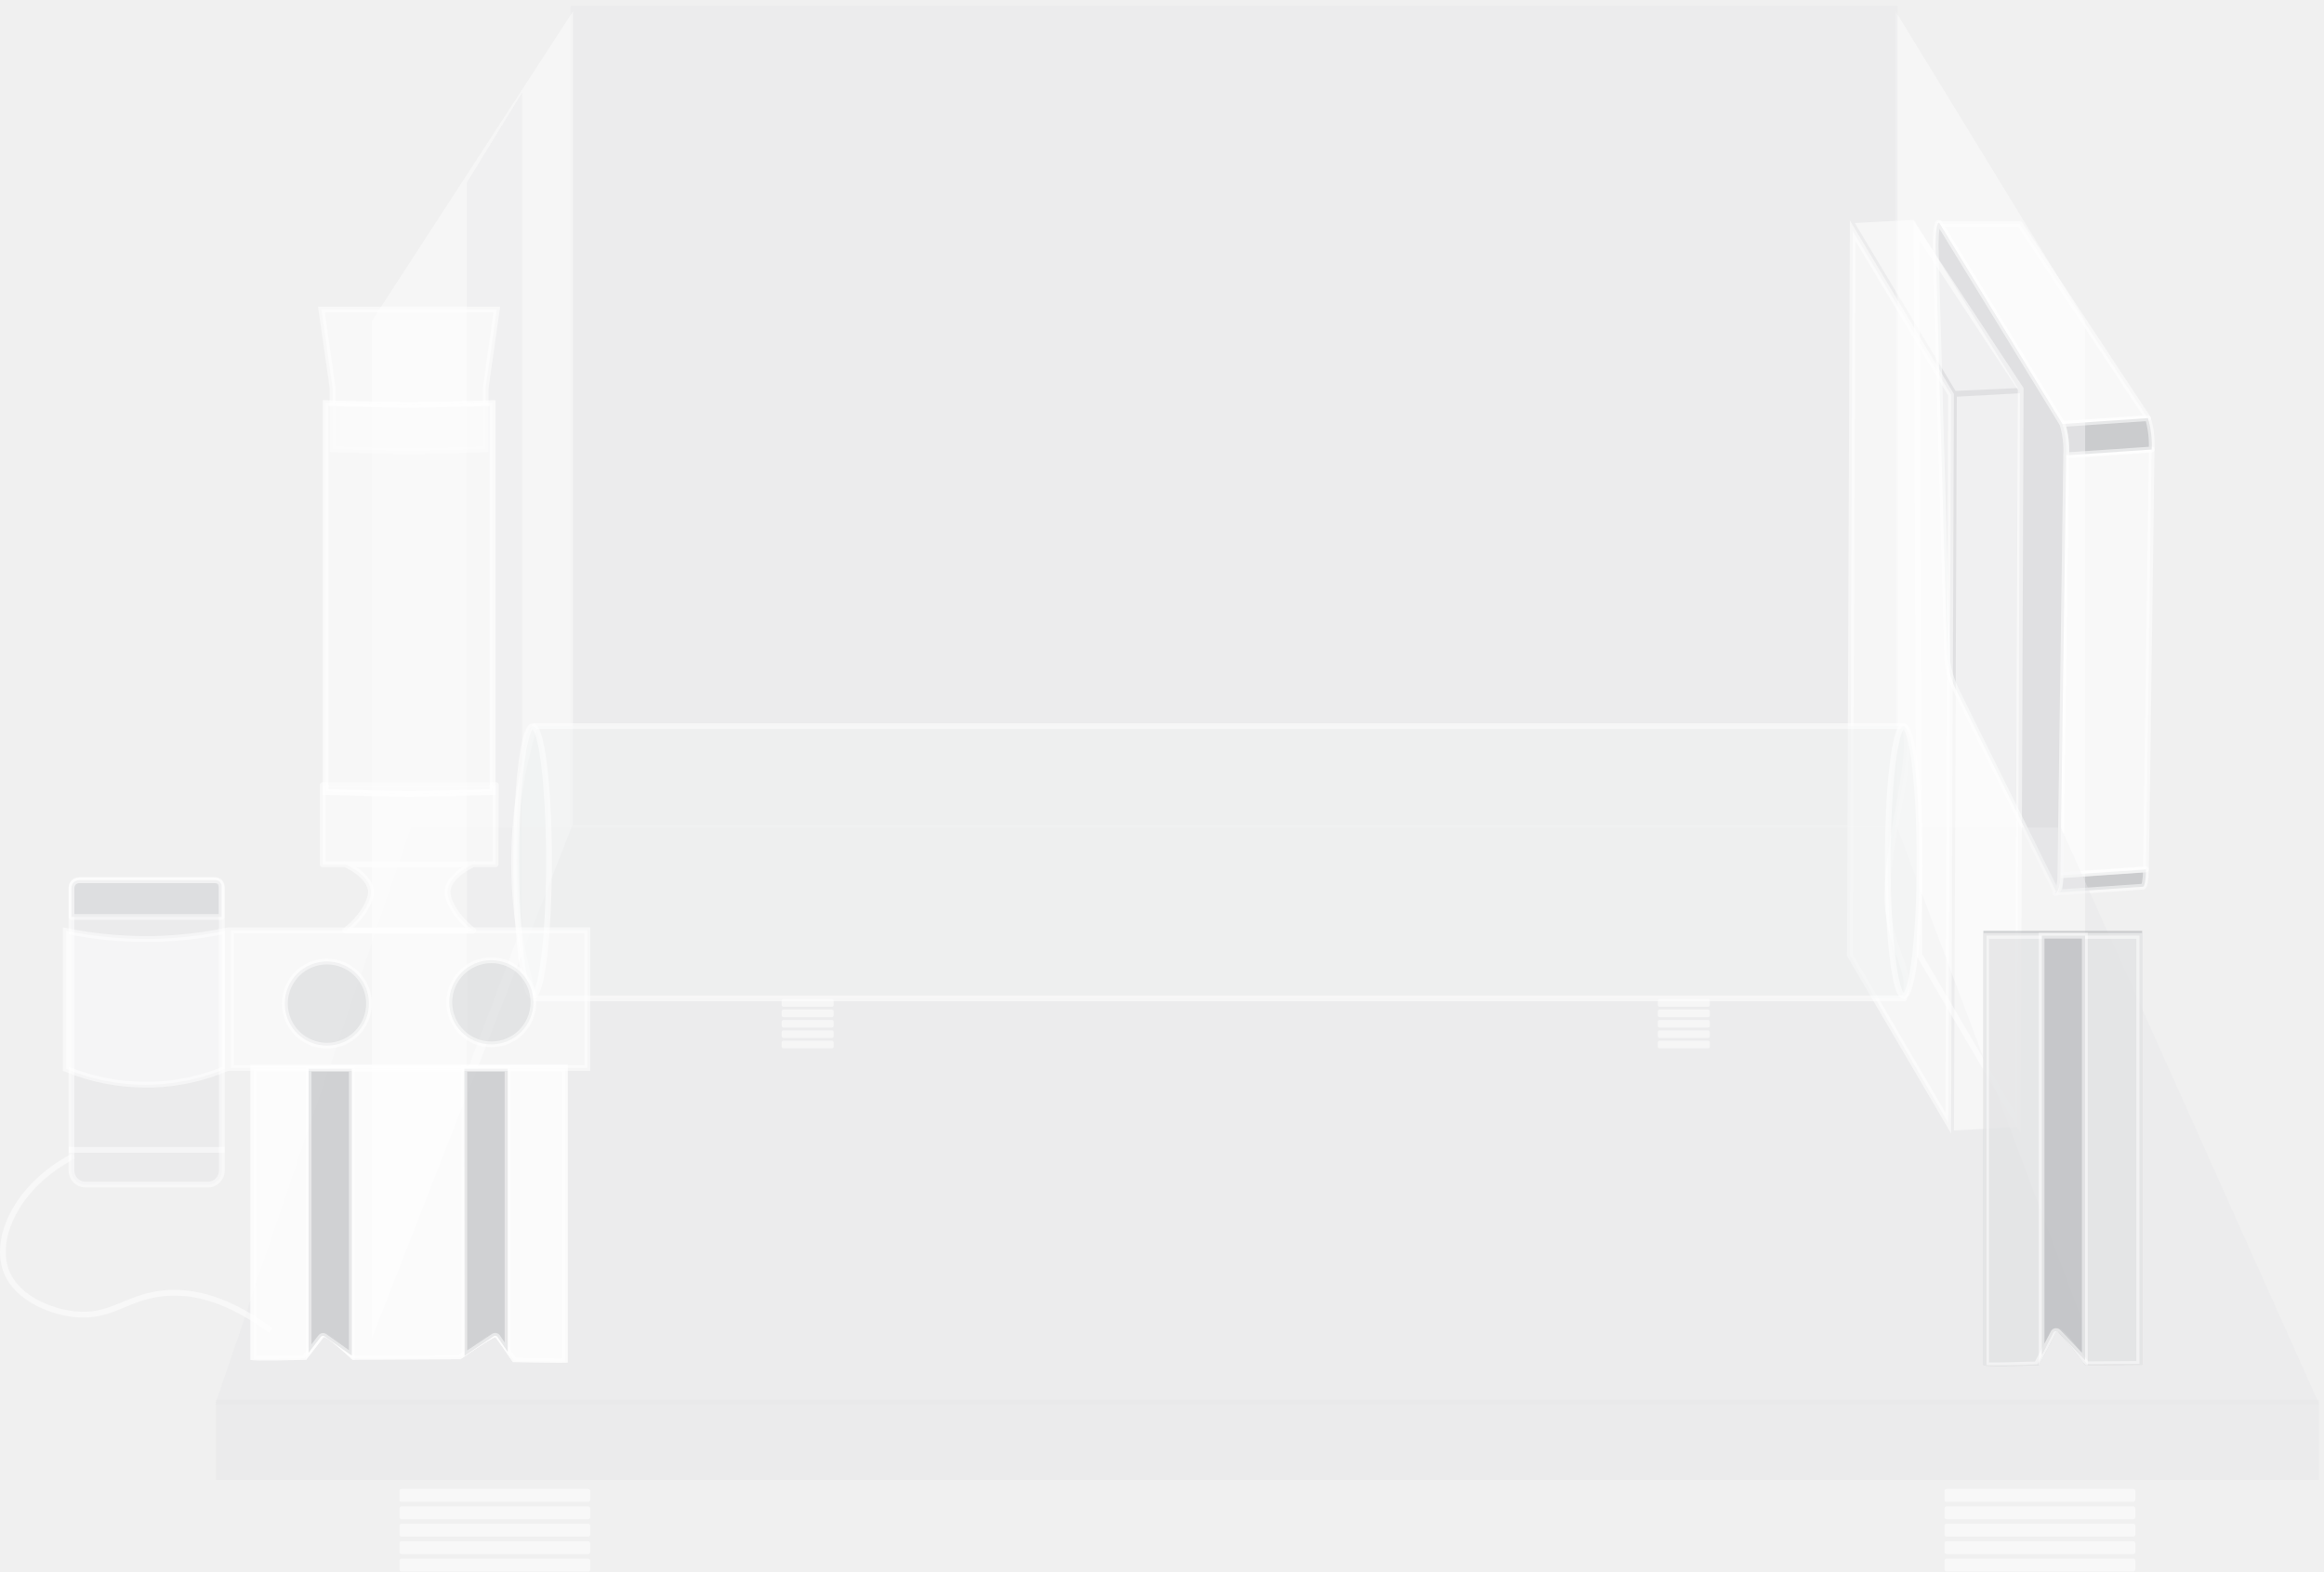
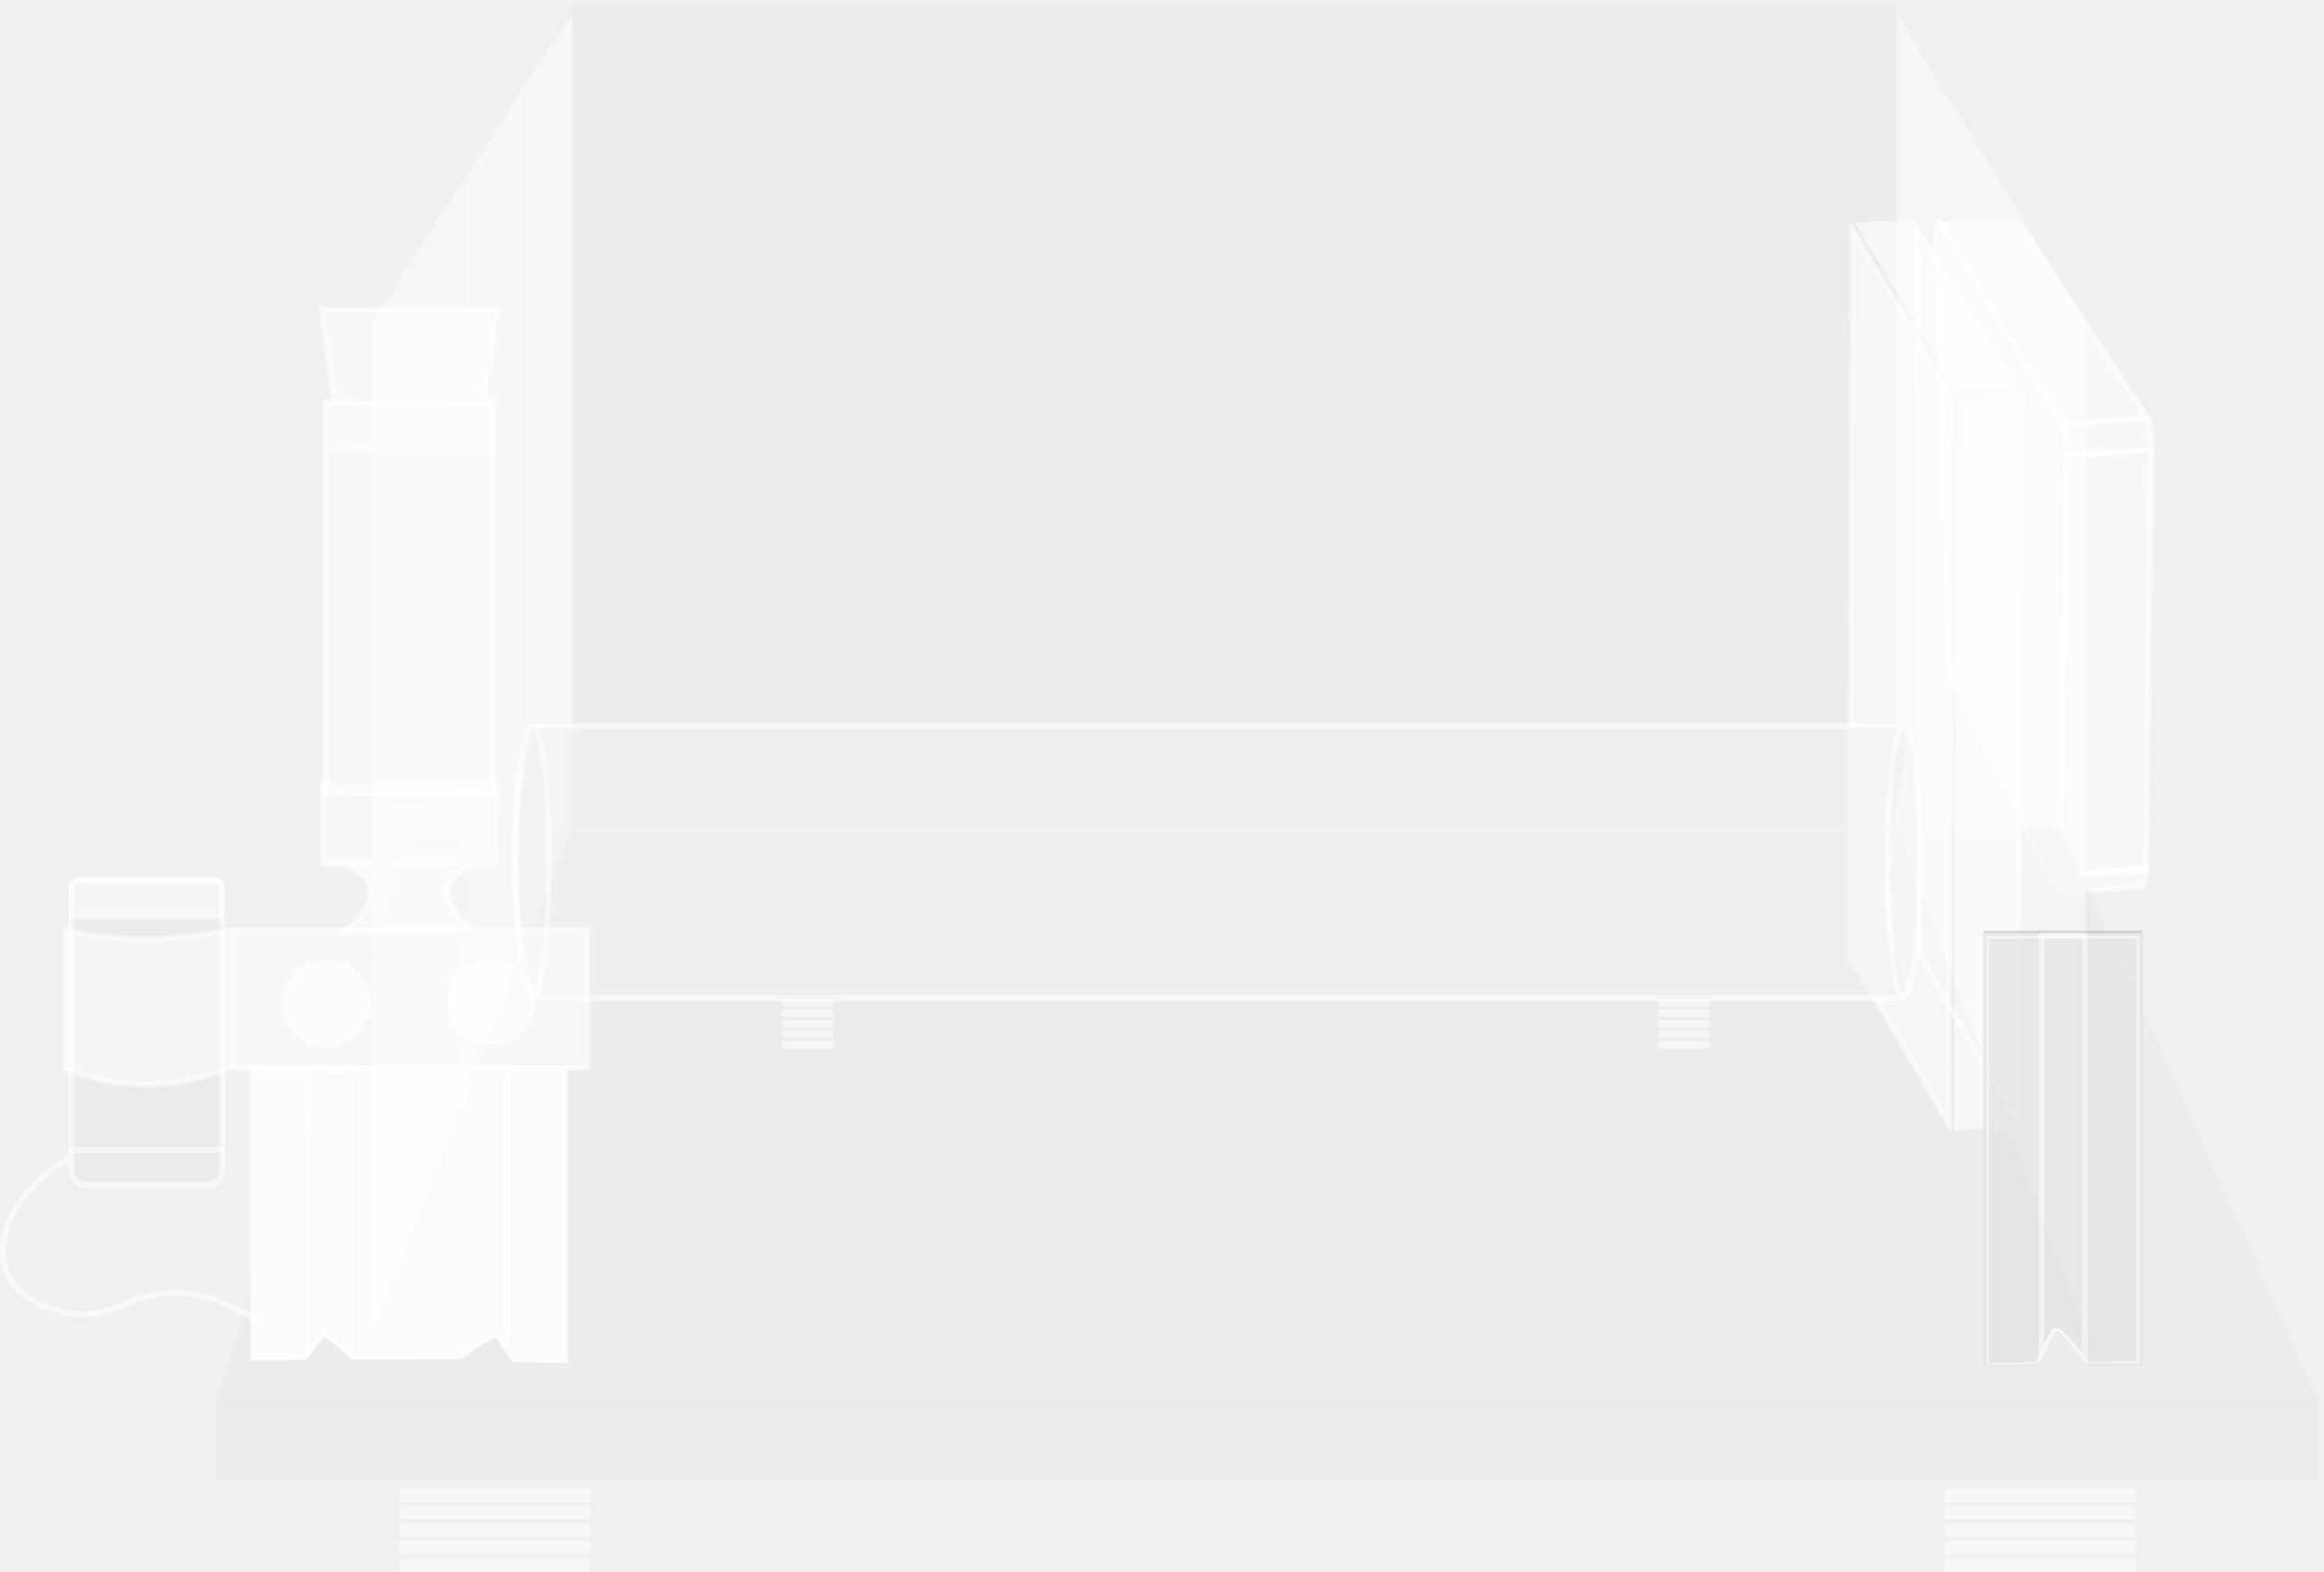
<svg xmlns="http://www.w3.org/2000/svg" id="box" viewBox="0 0 400.5 270.82">
  <defs>
    <clipPath id="clip-path" transform="translate(-199.5 -264.59)">
      <path d="M536.59,303l14.74-1c.07,0,.14.06.21.2l-14.73,1C536.74,303,536.66,303,536.59,303Z" fill="#a7a9ac" stroke="#fff" stroke-linecap="square" stroke-linejoin="round" />
    </clipPath>
    <clipPath id="clip-path-2" transform="translate(-199.5 -264.59)">
      <path d="M568.8,417.39l-14.74,1c.29,0,.5-1.19.53-3l14.73-1C569.3,416.2,569.08,417.37,568.8,417.39Z" fill="#a7a9ac" stroke="#fff" stroke-linecap="square" stroke-linejoin="round" />
    </clipPath>
    <clipPath id="clip-path-3" transform="translate(-199.5 -264.59)">
      <path d="M570.3,342.05l-14.73,1a16.07,16.07,0,0,0-.64-5.4l14.73-1A16,16,0,0,1,570.3,342.05Z" fill="#a7a9ac" stroke="#fff" stroke-linecap="square" stroke-linejoin="round" />
    </clipPath>
    <clipPath id="clip-path-4" transform="translate(-199.5 -264.59)">
      <path id="SVGID" d="M541.3,499.82V425h27.36v74.79l-9.8.07s-4.69-6.39-5-5.71l-3,5.71S541.46,500.21,541.3,499.82Z" fill="#a7a9ac" />
    </clipPath>
    <clipPath id="clip-path-5" transform="translate(-199.5 -264.59)">
      <path id="SVGID-2" d="M242.65,498.92V448h54.71v51.39c-.09.13-9.49-.08-9.49-.08s-2.87-4.24-3-4.27c-.45-.08-6,3.78-6,3.78l-8.81.05-9.8.05s-4.69-4.35-5-3.88l-3,3.88S242.81,499.19,242.65,498.92Z" fill="#a7a9ac" />
    </clipPath>
  </defs>
  <g id="feet">
    <path id="right" d="M567.15,535.41H534.94a.34.34,0,0,1-.34-.34v-1.54a.34.34,0,0,1,.34-.34h32.21a.34.34,0,0,1,.34.34v1.54A.34.34,0,0,1,567.15,535.41Zm.34-9.35v-1.54a.34.34,0,0,0-.34-.34H534.94a.34.34,0,0,0-.34.34v1.54a.34.34,0,0,0,.34.34h32.21A.34.34,0,0,0,567.49,526.06Zm0,3v-1.55a.34.34,0,0,0-.34-.34H534.94a.34.34,0,0,0-.34.34v1.55a.34.34,0,0,0,.34.33h32.21A.34.34,0,0,0,567.49,529.07Zm0,3v-1.54a.34.34,0,0,0-.34-.34H534.94a.34.34,0,0,0-.34.34v1.54a.34.34,0,0,0,.34.34h32.21A.34.34,0,0,0,567.49,532.07Zm0-9v-1.54a.34.34,0,0,0-.34-.34H534.94a.34.34,0,0,0-.34.34v1.54a.34.34,0,0,0,.34.34h32.21A.34.34,0,0,0,567.49,523.06Z" transform="translate(-199.5 -264.59)" fill="#fff" fill-opacity="0.5" />
    <path id="left" d="M300.89,535.41H268.68a.34.34,0,0,1-.34-.34v-1.54a.34.34,0,0,1,.34-.34h32.21a.34.34,0,0,1,.33.34v1.54A.34.34,0,0,1,300.89,535.41Zm.33-9.35v-1.54a.34.34,0,0,0-.33-.34H268.68a.34.34,0,0,0-.34.34v1.54a.34.34,0,0,0,.34.34h32.21A.34.34,0,0,0,301.22,526.06Zm0,3v-1.55a.34.34,0,0,0-.33-.34H268.68a.34.34,0,0,0-.34.34v1.55a.34.34,0,0,0,.34.33h32.21A.33.33,0,0,0,301.22,529.07Zm0,3v-1.54a.34.34,0,0,0-.33-.34H268.68a.34.34,0,0,0-.34.34v1.54a.34.34,0,0,0,.34.34h32.21A.34.34,0,0,0,301.22,532.07Zm0-9v-1.54a.34.34,0,0,0-.33-.34H268.68a.34.34,0,0,0-.34.34v1.54a.34.34,0,0,0,.34.34h32.21A.34.34,0,0,0,301.22,523.06Z" transform="translate(-199.5 -264.59)" fill="#fff" fill-opacity="0.5" />
  </g>
  <g id="pi">
-     <path d="M568.8,417.39l-14.74,1c.29,0,.5-1.19.53-3l14.73-1C569.3,416.2,569.08,417.37,568.8,417.39Z" transform="translate(-199.5 -264.59)" fill="#a7a9ac" fill-opacity="0.5" stroke="#fff" stroke-linecap="square" stroke-linejoin="round" stroke-opacity="0.5" />
+     <path d="M568.8,417.39l-14.74,1c.29,0,.5-1.19.53-3l14.73-1C569.3,416.2,569.08,417.37,568.8,417.39Z" transform="translate(-199.5 -264.59)" fill="#fff" fill-opacity="0.5" stroke="#fff" stroke-linecap="square" stroke-linejoin="round" stroke-opacity="0.5" />
    <polygon points="370.16 72.06 355.43 73.08 334.31 38.6 348.05 38.58 370.16 72.06" fill="#fff" fill-opacity="0.5" stroke="#fff" stroke-linecap="square" stroke-linejoin="round" stroke-opacity="0.5" />
    <polygon points="369.82 149.83 355.09 150.85 356.07 78.48 370.8 77.46 369.82 149.83" fill="#fff" fill-opacity="0.5" stroke="#fff" stroke-linecap="square" stroke-linejoin="round" stroke-opacity="0.5" />
-     <path d="M570.3,342.05l-14.73,1a16.07,16.07,0,0,0-.64-5.4l14.73-1A16,16,0,0,1,570.3,342.05Z" transform="translate(-199.5 -264.59)" fill="#a7a9ac" fill-opacity="0.5" stroke="#fff" stroke-linecap="square" stroke-linejoin="round" stroke-opacity="0.5" />
-     <path d="M533.81 303.18 554.93 337.66A16.07 16.07 0 0 1 555.57 343.06L554.57 415.43C554.57 418.66 553.21 418.93 553.82 418.19L536.7 383.71A16.29 16.29 0 0 1 535.07 378.32L533.07 306.95C533.1 303.73 533.43 302.46 533.81 303.18Z" transform="translate(-199.5 -264.59)" fill="#a7a9ac" fill-opacity="0.5" stroke="#fff" stroke-linecap="square" stroke-linejoin="round" stroke-opacity="0.5" />
+     <path d="M570.3,342.05l-14.73,1a16.07,16.07,0,0,0-.64-5.4l14.73-1A16,16,0,0,1,570.3,342.05Z" transform="translate(-199.5 -264.59)" fill="#fff" fill-opacity="0.5" stroke="#fff" stroke-linecap="square" stroke-linejoin="round" stroke-opacity="0.5" />
+     <path d="M533.81 303.18 554.93 337.66A16.07 16.07 0 0 1 555.57 343.06L554.57 415.43C554.57 418.66 553.21 418.93 553.82 418.19L536.7 383.71A16.29 16.29 0 0 1 535.07 378.32L533.07 306.95C533.1 303.73 533.43 302.46 533.81 303.18Z" transform="translate(-199.5 -264.59)" fill="#fff" fill-opacity="0.5" stroke="#fff" stroke-linecap="square" stroke-linejoin="round" stroke-opacity="0.5" />
  </g>
  <g id="walls">
    <polygon points="37.06 242.1 70.86 142.61 355.15 142.61 399.73 242.1 37.06 242.1" fill="#e6e7e8" fill-opacity="0.4" />
    <rect x="37.22" y="241.24" width="362.42" height="13.79" fill="#e6e7e8" fill-opacity="0.5" />
    <polygon id="right" points="326.68 1.96 359.34 55.34 359.34 229.02 326.68 141.94 326.68 1.96" fill="#fff" fill-opacity="0.4" stroke="#fff" stroke-linecap="square" stroke-linejoin="round" stroke-opacity="0" />
    <rect id="back" x="98.36" y="1" width="228.65" height="141.11" fill="#e6e7e8" fill-opacity="0.4" stroke="#fff" stroke-opacity="0" />
    <polygon id="left" points="98.74 1.96 64.08 55.32 64.08 230.71 98.74 141.94 98.74 1.96" fill="#fff" fill-opacity="0.4" stroke="#fff" stroke-linecap="square" stroke-linejoin="round" stroke-opacity="0" />
-     <polygon id="port_shadow" points="89.98 15.95 89.98 159.38 80.47 184.62 80.47 31.45 89.98 15.95" fill="#e6e7e8" fill-opacity="0.4" stroke="#fff" stroke-linecap="square" stroke-linejoin="round" stroke-opacity="0" />
+     <polygon id="port_shadow" points="89.98 15.95 89.98 159.38 80.47 184.62 80.47 31.45 89.98 15.95" fill="#fff" fill-opacity="0.2" stroke="#fff" stroke-linecap="square" stroke-linejoin="round" stroke-opacity="0" />
  </g>
  <g id="display">
    <polygon points="318.79 164.6 319.28 39.77 336.23 68.02 335.74 193.51 318.79 164.6" fill="#fff" fill-opacity="0.5" stroke="#fff" stroke-opacity="0.5" />
    <polygon points="330.79 163.6 330.28 39.77 348.23 67.02 347.74 193.51 330.79 164.6" fill="#d1d3d4" fill-opacity="0" stroke="#fff" stroke-opacity="0.5" />
    <polygon points="319.64 38.43 329.82 37.88 347.74 66.87 337 67.37 319.64 38.43" fill="#fff" fill-opacity="0.5" />
    <polygon points="337.22 68.36 348.11 67.77 347.62 194.22 336.73 194.81 337.22 68.36" fill="#fff" fill-opacity="0.5" />
  </g>
  <g id="tube">
    <g id="screws">
      <rect x="285.69" y="179.34" width="8.97" height="1.32" rx="0.31" fill="#fff" fill-opacity="0.5" />
      <rect x="285.69" y="173.97" width="8.97" height="1.32" rx="0.31" fill="#fff" fill-opacity="0.5" />
      <rect x="285.69" y="175.76" width="8.97" height="1.32" rx="0.31" fill="#fff" fill-opacity="0.5" />
      <rect x="285.69" y="177.55" width="8.97" height="1.32" rx="0.31" fill="#fff" fill-opacity="0.5" />
      <rect x="285.69" y="172.17" width="8.97" height="1.32" rx="0.31" fill="#fff" fill-opacity="0.5" />
      <rect x="134.7" y="179.34" width="8.97" height="1.32" rx="0.31" fill="#fff" fill-opacity="0.5" />
      <rect x="134.7" y="173.97" width="8.97" height="1.32" rx="0.31" fill="#fff" fill-opacity="0.5" />
      <rect x="134.7" y="175.76" width="8.97" height="1.32" rx="0.31" fill="#fff" fill-opacity="0.5" />
      <rect x="134.7" y="177.55" width="8.97" height="1.32" rx="0.31" fill="#fff" fill-opacity="0.5" />
      <rect x="134.7" y="172.17" width="8.97" height="1.32" rx="0.31" fill="#fff" fill-opacity="0.5" />
    </g>
    <path id="cylinder" d="M291.64,389.73h236c1.88,5.28-2.71,18.16-2.87,28.83-.14,9.63,4.67,13,2.87,18.08h-236a79.44,79.44,0,0,1,0-46.91Z" transform="translate(-199.5 -264.59)" fill="#f1f2f2" fill-opacity="0.5" stroke="#fff" stroke-linecap="square" stroke-linejoin="round" stroke-opacity="0.5" />
    <ellipse id="right_end" cx="328.06" cy="148.39" rx="2.74" ry="23.24" fill="#f1f2f2" fill-opacity="0.5" stroke="#fff" stroke-linecap="square" stroke-linejoin="round" stroke-opacity="0.5" />
    <ellipse id="left_end" cx="91.79" cy="148.39" rx="2.82" ry="23.24" fill="#f1f2f2" fill-opacity="0.5" stroke="#fff" stroke-linecap="square" stroke-linejoin="round" stroke-opacity="0.5" />
  </g>
  <g id="slides">
    <g id="right-3">
      <path id="SVGID-3" d="M541.3,499.82V425h27.36v74.79l-9.8.07s-4.69-6.39-5-5.71l-3,5.71S541.46,500.21,541.3,499.82Z" transform="translate(-199.5 -264.59)" fill="#a7a9ac" fill-opacity="0.5" />
      <g clip-path="url(#clip-path-4)">
        <g id="girder">
          <path d="M543.84,499.87c-1.17,0-1.75,0-2-.06v-74h26.36v73.8l-9,.06c-4.24-5.76-5-5.76-5.2-5.76a.68.68,0,0,0-.53.33l-2.86,5.45C549.53,499.75,546.2,499.87,543.84,499.87Z" transform="translate(-199.5 -264.59)" fill="#fff" fill-opacity="0.5" />
          <path d="M567.66,426.33v72.8l-8.3.06c-4.25-5.76-5-5.76-5.45-5.76a1.09,1.09,0,0,0-1,.6c-.49,1-2.08,4-2.72,5.19-1.24,0-4.21.15-6.37.15-.72,0-1.21,0-1.54,0v-73h25.36m1-1H541.3V500.2a8.31,8.31,0,0,0,2.54.17c2.83,0,7-.17,7-.17l3-5.71a.1.1,0,0,1,.09-.06c.72,0,5,5.77,5,5.77l9.8-.08V425.33Z" transform="translate(-199.5 -264.59)" fill="#fff" fill-opacity="0.5" />
        </g>
        <g id="left_groove">
-           <path d="M554.18,494.14a.48.48,0,0,0-.36-.15h-.07a.48.48,0,0,0-.37.26l-2,3.91V425.83h7.45V499Z" transform="translate(-199.5 -264.59)" fill="#a7a9ac" fill-opacity="0.5" />
+           <path d="M554.18,494.14a.48.48,0,0,0-.36-.15h-.07a.48.48,0,0,0-.37.26l-2,3.91V425.83h7.45V499Z" transform="translate(-199.5 -264.59)" fill="#a7a9ac" fill-opacity="0" />
          <path d="M558.28,426.33V497.7l-3.74-3.91a1,1,0,0,0-.72-.3h-.14a1,1,0,0,0-.75.53l-1.1,2.11v-69.8h6.45m1-1h-8.45V500.2l3-5.71,5.46,5.71V425.33Z" transform="translate(-199.5 -264.59)" fill="#fff" fill-opacity="0.5" />
        </g>
      </g>
    </g>
    <g id="left-3">
      <path id="SVGID-4" d="M242.65,498.92V448h54.71v51.39c-.09.13-9.49-.08-9.49-.08s-2.87-4.24-3-4.27c-.45-.08-6,3.78-6,3.78l-8.81.05-9.8.05s-4.69-4.35-5-3.88l-3,3.88S242.81,499.19,242.65,498.92Z" transform="translate(-199.5 -264.59)" fill="#fff" fill-opacity="0.5" />
      <g clip-path="url(#clip-path-5)">
        <g id="girder-2">
          <path d="M295.94,499.19c-2.29,0-6.69-.09-7.8-.11-2.85-4.22-3-4.24-3.22-4.28h0c-.29,0-1,.16-6.22,3.77l-8.66.06-9.6.05c-2-1.82-4.4-3.92-5.14-3.92a.75.75,0,0,0-.49.23c-.53.7-2.32,3-2.84,3.69-.92,0-4.34.11-6.74.11-1.14,0-1.73,0-2,0v-50h53.71v50.42Z" transform="translate(-199.5 -264.59)" fill="#fff" fill-opacity="0.5" />
          <path d="M270,449.26h26.35v49.43h-.42c-2.13,0-6.11-.08-7.53-.11-2.83-4.18-2.92-4.19-3.41-4.27l-.18,0h0c-.32,0-.88,0-6.31,3.79l-8.5.05-9.4,0c-4.26-3.91-5-3.91-5.34-3.91a1.09,1.09,0,0,0-.89.43l-2.69,3.5c-1.17,0-4.27.1-6.49.1h-1.54v-49H270m0-1H242.65v50.92a12.21,12.21,0,0,0,2.54.11c2.83,0,7-.11,7-.11s2.36-3.06,3-3.89a.12.12,0,0,1,.09,0c.72,0,4.95,3.92,4.95,3.92l9.8-.05,8.81-.06s5.45-3.78,6-3.78h0c.17,0,3,4.28,3,4.28s5.42.12,8.07.12a8,8,0,0,0,1.42-.05V448.26H270Z" transform="translate(-199.5 -264.59)" fill="#fff" fill-opacity="0.5" />
        </g>
        <g id="right_groove">
-           <path d="M279.52,448.76H287v48.79L285.25,495a.52.52,0,0,0-.42-.22.46.46,0,0,0-.27.09l-5,3.36Z" transform="translate(-199.5 -264.59)" fill="#a7a9ac" fill-opacity="0.5" />
+           <path d="M279.52,448.76H287v48.79L285.25,495a.52.52,0,0,0-.42-.22.46.46,0,0,0-.27.09l-5,3.36Z" transform="translate(-199.5 -264.59)" fill="#a7a9ac" fill-opacity="0" />
          <path d="M286.47,449.26v46.67l-.81-1.2a1,1,0,0,0-1.38-.27L280,497.31V449.26h6.45m1-1H279v50.92l5.81-3.89,2.64,3.89V448.26Z" transform="translate(-199.5 -264.59)" fill="#fff" fill-opacity="0.5" />
        </g>
        <g id="left_groove-2">
-           <path d="M255.46,494.89a.46.46,0,0,0-.29-.1.51.51,0,0,0-.4.2l-2.09,2.72V448.76h7.45v49.45Z" transform="translate(-199.5 -264.59)" fill="#a7a9ac" fill-opacity="0.5" />
+           <path d="M255.46,494.89a.46.46,0,0,0-.29-.1.51.51,0,0,0-.4.2l-2.09,2.72V448.76h7.45v49.45Z" transform="translate(-199.5 -264.59)" fill="#a7a9ac" fill-opacity="0" />
          <path d="M259.63,449.26v48l-3.88-2.76a1,1,0,0,0-.58-.19,1,1,0,0,0-.79.39l-1.2,1.56v-47h6.45m1-1h-8.45v50.92l3-3.89,5.46,3.89V448.26Z" transform="translate(-199.5 -264.59)" fill="#fff" fill-opacity="0.5" />
        </g>
      </g>
    </g>
    <g id="cap">
      <rect x="39.79" y="160.31" width="61.44" height="23.73" fill="#fff" fill-opacity="0.5" />
      <path d="M300.22,425.4v22.73H239.79V425.4h60.43m1-1H238.79v24.73h62.43V424.4Z" transform="translate(-199.5 -264.59)" fill="#fff" fill-opacity="0.5" />
    </g>
    <g id="coins">
-       <path d="M255.84,444.78a7.25,7.25,0,1,1,7.24-7.25A7.25,7.25,0,0,1,255.84,444.78Zm28.33-.22a7.25,7.25,0,1,1,7.25-7.24A7.25,7.25,0,0,1,284.17,444.56Z" transform="translate(-199.5 -264.59)" fill="#d1d3d4" fill-opacity="0.5" />
+       <path d="M255.84,444.78a7.25,7.25,0,1,1,7.24-7.25A7.25,7.25,0,0,1,255.84,444.78Zm28.33-.22a7.25,7.25,0,1,1,7.25-7.24A7.25,7.25,0,0,1,284.17,444.56Z" transform="translate(-199.5 -264.59)" fill="#fff" fill-opacity="0.5" />
      <path d="M284.17,430.57a6.75,6.75,0,1,1-6.74,6.75,6.76,6.76,0,0,1,6.74-6.75m-28.33.22a6.75,6.75,0,1,1-6.74,6.74,6.75,6.75,0,0,1,6.74-6.74m28.33-1.22a7.75,7.75,0,1,0,7.75,7.75,7.75,7.75,0,0,0-7.75-7.75Zm-28.33.22a7.75,7.75,0,1,0,7.74,7.74,7.74,7.74,0,0,0-7.74-7.74Z" transform="translate(-199.5 -264.59)" fill="#fff" fill-opacity="0.5" />
    </g>
  </g>
  <g id="solenoid">
    <path id="tube-2" d="M211.82,464c-9.56,5.14-13.57,14.2-11.12,19.94,1.88,4.4,7.46,6.67,11.62,7.12,6.23.67,8.8-2.81,15-3.56,4.3-.52,10.45.26,18.45,6.09" transform="translate(-199.5 -264.59)" fill="none" fill-opacity="0.5" stroke="#fff" stroke-linecap="square" stroke-linejoin="round" stroke-opacity="0.5" />
    <path id="body" d="M13.73,151.69H36.84a1.39,1.39,0,0,1,1.39,1.39v48.65a2.41,2.41,0,0,1-2.41,2.41H14.73a2.41,2.41,0,0,1-2.41-2.41V153.1A1.4,1.4,0,0,1,13.73,151.69Z" fill="#e6e7e8" fill-opacity="0.5" stroke="#fff" stroke-linecap="square" stroke-linejoin="round" stroke-opacity="0.5" />
    <g id="holder">
      <path d="M224.59,451.52a35.79,35.79,0,0,1-13.71-2.73V425a67.91,67.91,0,0,0,13.7,1.4h1.26A68.6,68.6,0,0,0,238.29,425v23.78a35.83,35.83,0,0,1-12.47,2.71Z" transform="translate(-199.5 -264.59)" fill="#fff" fill-opacity="0.5" />
      <path d="M211.38,425.62a68.23,68.23,0,0,0,13.21,1.29h1.26a69.44,69.44,0,0,0,11.94-1.28v22.84a35.58,35.58,0,0,1-12,2.54l-1.21,0a35.29,35.29,0,0,1-13.21-2.56V425.62m27.41-1.22a68.63,68.63,0,0,1-13,1.5h-1.24a68.09,68.09,0,0,1-14.21-1.51v24.73A36.69,36.69,0,0,0,224.59,452l1.24,0a36.45,36.45,0,0,0,13-2.86V424.4Z" transform="translate(-199.5 -264.59)" fill="#fff" fill-opacity="0.5" />
    </g>
-     <path id="cap-2" d="M13.6,151.69H37.19a1,1,0,0,1,1,1v5.33a0,0,0,0,1,0,0H12.32a0,0,0,0,1,0,0V153A1.28,1.28,0,0,1,13.6,151.69Z" fill="#d1d3d4" fill-opacity="0.5" stroke="#fff" stroke-linecap="square" stroke-linejoin="round" stroke-opacity="0.5" />
+     <path id="cap-2" d="M13.6,151.69H37.19a1,1,0,0,1,1,1v5.33a0,0,0,0,1,0,0H12.32a0,0,0,0,1,0,0V153A1.28,1.28,0,0,1,13.6,151.69Z" fill="#fff" fill-opacity="0.5" stroke="#fff" stroke-linecap="square" stroke-linejoin="round" stroke-opacity="0.5" />
    <line id="groove" x1="12.32" y1="198.15" x2="38.23" y2="198.15" fill="#e6e7e8" fill-opacity="0.5" stroke="#fff" stroke-linecap="square" stroke-linejoin="round" stroke-opacity="0.5" />
  </g>
  <g id="water">
    <path id="stand" d="M281.06,413.53s-5.25,2.25-4.31,5.62,4.31,5.81,4.31,5.81H259s3.38-2.44,4.31-5.81-4.31-5.62-4.31-5.62m25.95-13.66H255.11v13.66H284.9Z" transform="translate(-199.5 -264.59)" fill="#fff" fill-opacity="0.5" stroke="#fff" stroke-linecap="square" stroke-linejoin="round" stroke-opacity="0.5" />
    <g id="stopper">
      <path d="M270,342.32c-3,0-11.13-.28-13.2-.36V331.49l-1.92-13.55h30.23l-1.91,13.48V342C281.13,342,273,342.32,270,342.32Z" transform="translate(-199.5 -264.59)" fill="#fff" fill-opacity="0.5" />
      <path d="M284.54,318.44l-1.83,12.91a.61.61,0,0,0,0,.14v10c-2.63.09-9.94.34-12.69.34s-10.07-.25-12.7-.34v-10a.61.61,0,0,0,0-.14l-1.83-12.91h29.07m1.16-1H254.31l2,14.05v11s10.27.37,13.7.37,13.69-.37,13.69-.37v-11l2-14.05Z" transform="translate(-199.5 -264.59)" fill="#fff" fill-opacity="0.5" />
    </g>
    <g id="glass" opacity="0.5">
      <path d="M270,401.41c-3.26,0-12.22-.3-14.4-.37V334c2.24.07,11.17.33,14.4.33s12.15-.26,14.39-.33v67C282.22,401.11,273.26,401.41,270,401.41Z" transform="translate(-199.5 -264.59)" fill="#e6e7e8" fill-opacity="0.5" />
      <path d="M256.11,334.55c2.86.09,10.87.32,13.9.32s11-.23,13.89-.32v66c-2.79.1-10.85.35-13.89.35s-11.11-.25-13.9-.35v-66m28.79-1s-11.17.35-14.89.35-14.9-.35-14.9-.35v68s11.15.38,14.9.38,14.89-.38,14.89-.38v-68Z" transform="translate(-199.5 -264.59)" fill="#fff" fill-opacity="0.5" />
    </g>
    <g id="glass-2">
      <path d="M270,401.41c-3.26,0-12.22-.3-14.4-.37V334c2.24.07,11.17.33,14.4.33s12.15-.26,14.39-.33v67C282.22,401.11,273.26,401.41,270,401.41Z" transform="translate(-199.5 -264.59)" fill="#fff" fill-opacity="0.5" />
      <path d="M256.11,334.55c2.86.09,10.87.32,13.9.32s11-.23,13.89-.32v66c-2.79.1-10.85.35-13.89.35s-11.11-.25-13.9-.35v-66m28.79-1s-11.17.35-14.89.35-14.9-.35-14.9-.35v68s11.15.38,14.9.38,14.89-.38,14.89-.38v-68Z" transform="translate(-199.5 -264.59)" fill="#fff" fill-opacity="0.5" />
    </g>
  </g>
</svg>
